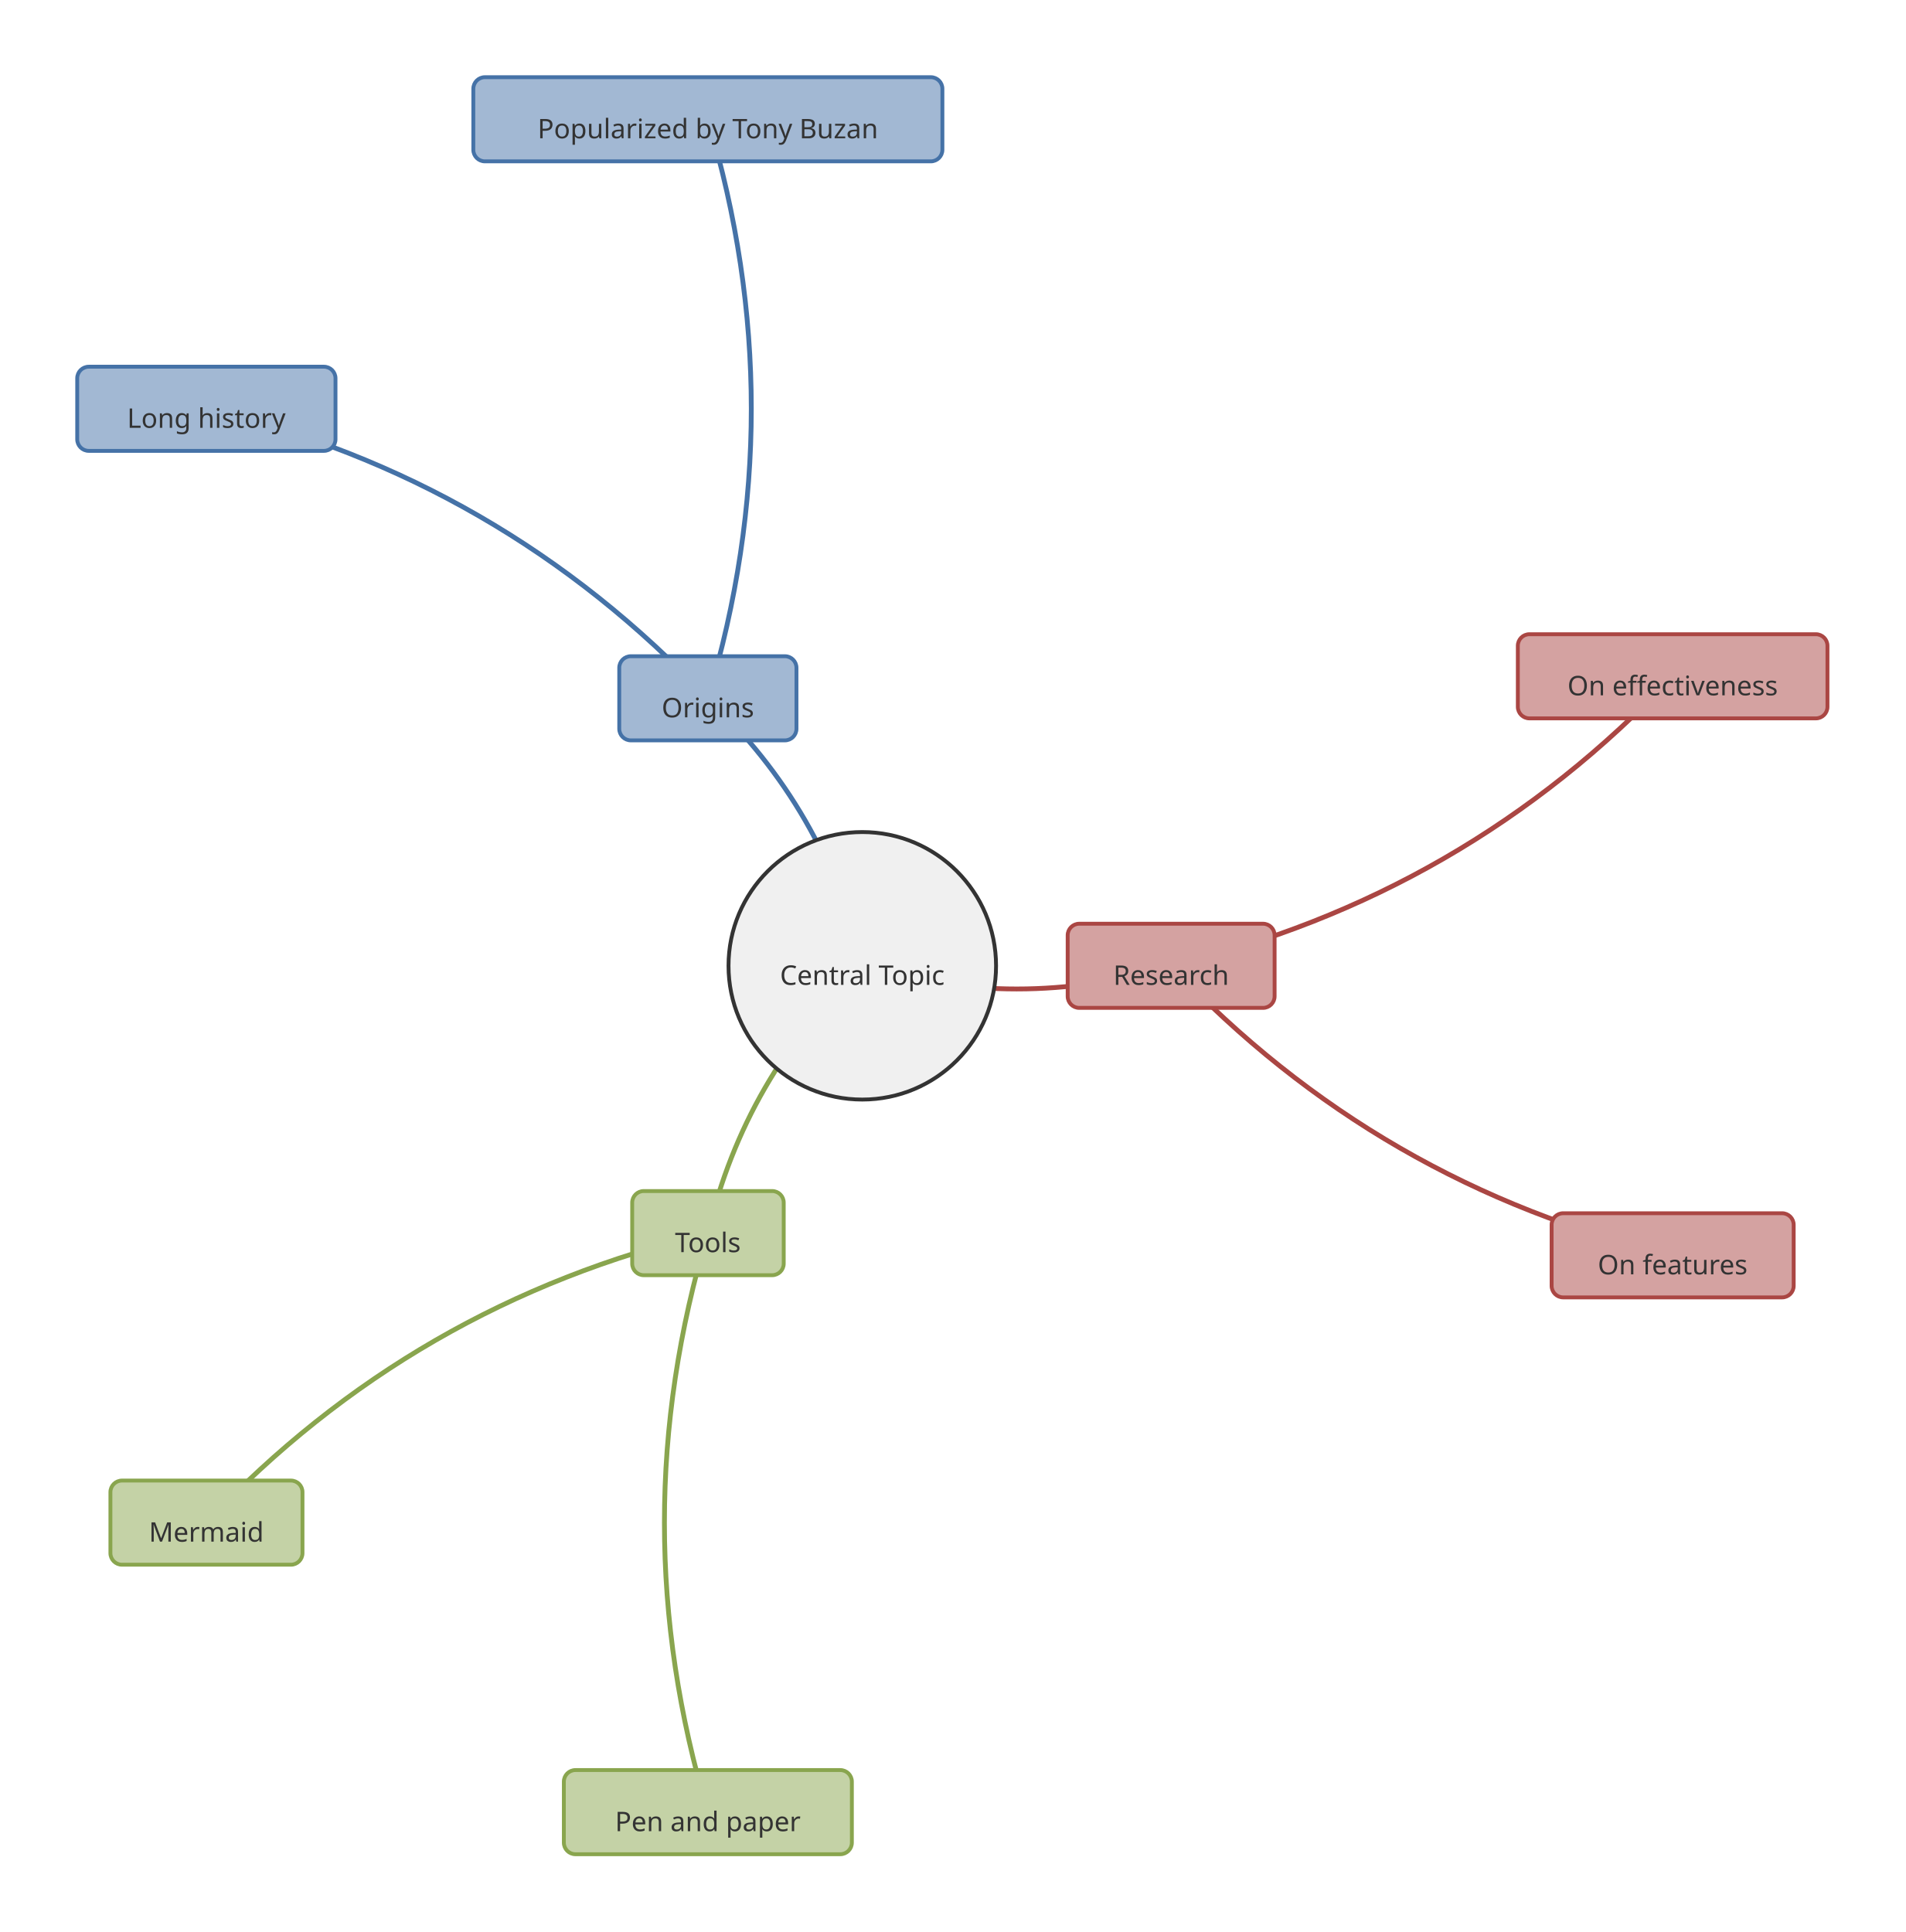
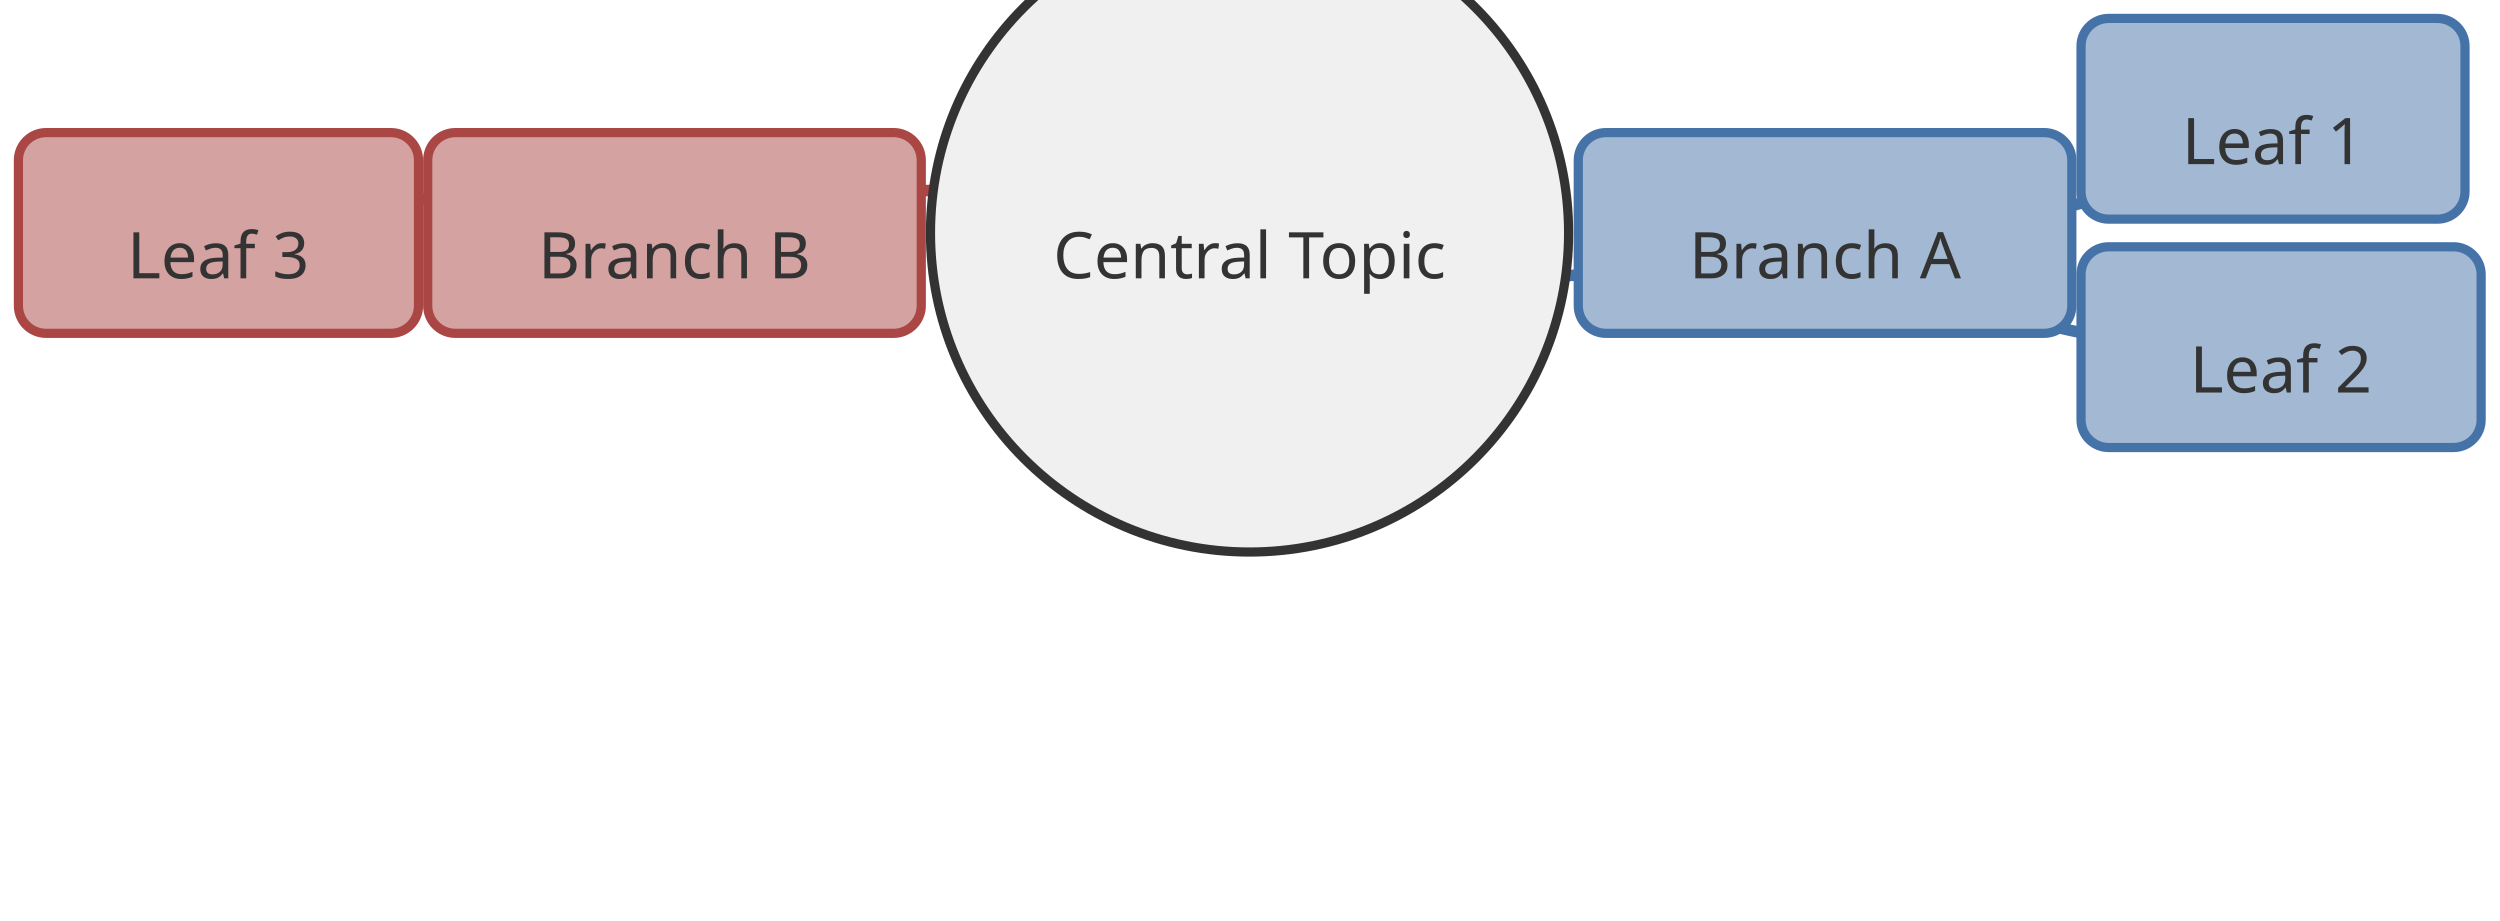
- <svg xmlns="http://www.w3.org/2000/svg" viewBox="0 0 987 1001" width="987" height="1001">
+ <svg xmlns="http://www.w3.org/2000/svg" viewBox="0 0 543 200" width="543" height="200">
  <style>
.mindmap-node { cursor: pointer; }
.mindmap-label { font-family: sans-serif; font-size: 14px; text-anchor: middle; dominant-baseline: middle; fill: #333; }
.mindmap-branch { fill: none; }
</style>
-   <path d="M 446.7 500.4 Q 427.5 419.1 366.7 361.8" fill="none" stroke="#4572A7" stroke-width="2.5" stroke-linecap="round" class="mindmap-branch" data-node-id="Origins" />
-   <path d="M 366.7 361.8 Q 259.3 247.8 106.9 211.8" fill="none" stroke="#4572A7" stroke-width="2.5" stroke-linecap="round" class="mindmap-branch" data-node-id="Long_history" />
-   <path d="M 366.7 361.8 Q 411.7 211.8 366.7 61.8" fill="none" stroke="#4572A7" stroke-width="2.5" stroke-linecap="round" class="mindmap-branch" data-node-id="Popularized_by_Tony_Buzan" />
-   <path d="M 446.7 500.4 Q 526.7 524.4 606.7 500.4" fill="none" stroke="#AA4643" stroke-width="2.5" stroke-linecap="round" class="mindmap-branch" data-node-id="Research" />
-   <path d="M 606.7 500.4 Q 759.1 464.3 866.5 350.4" fill="none" stroke="#AA4643" stroke-width="2.5" stroke-linecap="round" class="mindmap-branch" data-node-id="On_effectiveness" />
-   <path d="M 606.7 500.4 Q 714.1 614.3 866.5 650.4" fill="none" stroke="#AA4643" stroke-width="2.5" stroke-linecap="round" class="mindmap-branch" data-node-id="On_features" />
-   <path d="M 446.7 500.4 Q 385.9 557.6 366.7 638.9" fill="none" stroke="#89A54E" stroke-width="2.5" stroke-linecap="round" class="mindmap-branch" data-node-id="Tools" />
-   <path d="M 366.7 638.9 Q 321.7 788.9 366.7 938.9" fill="none" stroke="#89A54E" stroke-width="2.5" stroke-linecap="round" class="mindmap-branch" data-node-id="Pen_and_paper" />
-   <path d="M 366.7 638.9 Q 214.3 675.0 106.9 788.9" fill="none" stroke="#89A54E" stroke-width="2.5" stroke-linecap="round" class="mindmap-branch" data-node-id="Mermaid" />
-   <circle cx="446.7" cy="500.4" r="69.3" fill="#f0f0f0" stroke="#333" stroke-width="2" class="mindmap-node" data-node-id="root" />
-   <text x="446.7" y="505.4" class="mindmap-label" data-node-id="root">Central Topic</text>
-   <rect x="320.8" y="340.0" width="91.8" height="43.6" rx="6" ry="6" fill="#a2b8d3" stroke="#4572A7" stroke-width="2" class="mindmap-node" data-node-id="Origins" />
-   <text x="366.7" y="366.8" class="mindmap-label" data-node-id="Origins">Origins</text>
-   <rect x="40.0" y="190.0" width="133.8" height="43.6" rx="6" ry="6" fill="#a2b8d3" stroke="#4572A7" stroke-width="2" class="mindmap-node" data-node-id="Long_history" />
-   <text x="106.9" y="216.8" class="mindmap-label" data-node-id="Long_history">Long history</text>
-   <rect x="245.2" y="40.0" width="243.0" height="43.6" rx="6" ry="6" fill="#a2b8d3" stroke="#4572A7" stroke-width="2" class="mindmap-node" data-node-id="Popularized_by_Tony_Buzan" />
-   <text x="366.7" y="66.8" class="mindmap-label" data-node-id="Popularized_by_Tony_Buzan">Popularized by Tony Buzan</text>
-   <rect x="553.1" y="478.6" width="107.2" height="43.6" rx="6" ry="6" fill="#d4a2a1" stroke="#AA4643" stroke-width="2" class="mindmap-node" data-node-id="Research" />
-   <text x="606.7" y="505.4" class="mindmap-label" data-node-id="Research">Research</text>
-   <rect x="786.3" y="328.6" width="160.4" height="43.6" rx="6" ry="6" fill="#d4a2a1" stroke="#AA4643" stroke-width="2" class="mindmap-node" data-node-id="On_effectiveness" />
-   <text x="866.5" y="355.4" class="mindmap-label" data-node-id="On_effectiveness">On effectiveness</text>
-   <rect x="803.8" y="628.6" width="125.4" height="43.6" rx="6" ry="6" fill="#d4a2a1" stroke="#AA4643" stroke-width="2" class="mindmap-node" data-node-id="On_features" />
-   <text x="866.5" y="655.4" class="mindmap-label" data-node-id="On_features">On features</text>
-   <rect x="327.5" y="617.1" width="78.5" height="43.6" rx="6" ry="6" fill="#c4d2a6" stroke="#89A54E" stroke-width="2" class="mindmap-node" data-node-id="Tools" />
-   <text x="366.7" y="643.9" class="mindmap-label" data-node-id="Tools">Tools</text>
-   <rect x="292.1" y="917.1" width="149.2" height="43.6" rx="6" ry="6" fill="#c4d2a6" stroke="#89A54E" stroke-width="2" class="mindmap-node" data-node-id="Pen_and_paper" />
-   <text x="366.7" y="943.9" class="mindmap-label" data-node-id="Pen_and_paper">Pen and paper</text>
-   <rect x="57.2" y="767.1" width="99.5" height="43.6" rx="6" ry="6" fill="#c4d2a6" stroke="#89A54E" stroke-width="2" class="mindmap-node" data-node-id="Mermaid" />
-   <text x="106.9" y="793.9" class="mindmap-label" data-node-id="Mermaid">Mermaid</text>
+   <path d="M 271.4 50.6 Q 333.9 69.3 396.4 50.6" fill="none" stroke="#4572A7" stroke-width="2.5" stroke-linecap="round" class="mindmap-branch" data-node-id="Branch_A" />
+   <path d="M 396.4 50.6 Q 448.8 52.8 493.7 25.8" fill="none" stroke="#4572A7" stroke-width="2.5" stroke-linecap="round" class="mindmap-branch" data-node-id="Leaf_1" />
+   <path d="M 396.4 50.6 Q 442.2 77.9 495.4 75.4" fill="none" stroke="#4572A7" stroke-width="2.5" stroke-linecap="round" class="mindmap-branch" data-node-id="Leaf_2" />
+   <path d="M 271.4 50.6 Q 209.0 31.9 146.5 50.6" fill="none" stroke="#AA4643" stroke-width="2.5" stroke-linecap="round" class="mindmap-branch" data-node-id="Branch_B" />
+   <path d="M 146.5 50.6 Q 97.0 35.7 47.4 50.6" fill="none" stroke="#AA4643" stroke-width="2.5" stroke-linecap="round" class="mindmap-branch" data-node-id="Leaf_3" />
+   <circle cx="271.4" cy="50.6" r="69.3" fill="#f0f0f0" stroke="#333" stroke-width="2" class="mindmap-node" data-node-id="root" />
+   <text x="271.4" y="55.6" class="mindmap-label" data-node-id="root">Central Topic</text>
+   <rect x="342.8" y="28.8" width="107.2" height="43.6" rx="6" ry="6" fill="#a2b8d3" stroke="#4572A7" stroke-width="2" class="mindmap-node" data-node-id="Branch_A" />
+   <text x="396.4" y="55.6" class="mindmap-label" data-node-id="Branch_A">Branch A</text>
+   <rect x="452.0" y="4.0" width="83.4" height="43.6" rx="6" ry="6" fill="#a2b8d3" stroke="#4572A7" stroke-width="2" class="mindmap-node" data-node-id="Leaf_1" />
+   <text x="493.7" y="30.8" class="mindmap-label" data-node-id="Leaf_1">Leaf 1</text>
+   <rect x="452.0" y="53.6" width="86.9" height="43.6" rx="6" ry="6" fill="#a2b8d3" stroke="#4572A7" stroke-width="2" class="mindmap-node" data-node-id="Leaf_2" />
+   <text x="495.4" y="80.4" class="mindmap-label" data-node-id="Leaf_2">Leaf 2</text>
+   <rect x="92.9" y="28.8" width="107.2" height="43.6" rx="6" ry="6" fill="#d4a2a1" stroke="#AA4643" stroke-width="2" class="mindmap-node" data-node-id="Branch_B" />
+   <text x="146.5" y="55.6" class="mindmap-label" data-node-id="Branch_B">Branch B</text>
+   <rect x="4.0" y="28.8" width="86.9" height="43.6" rx="6" ry="6" fill="#d4a2a1" stroke="#AA4643" stroke-width="2" class="mindmap-node" data-node-id="Leaf_3" />
+   <text x="47.4" y="55.6" class="mindmap-label" data-node-id="Leaf_3">Leaf 3</text>
</svg>
